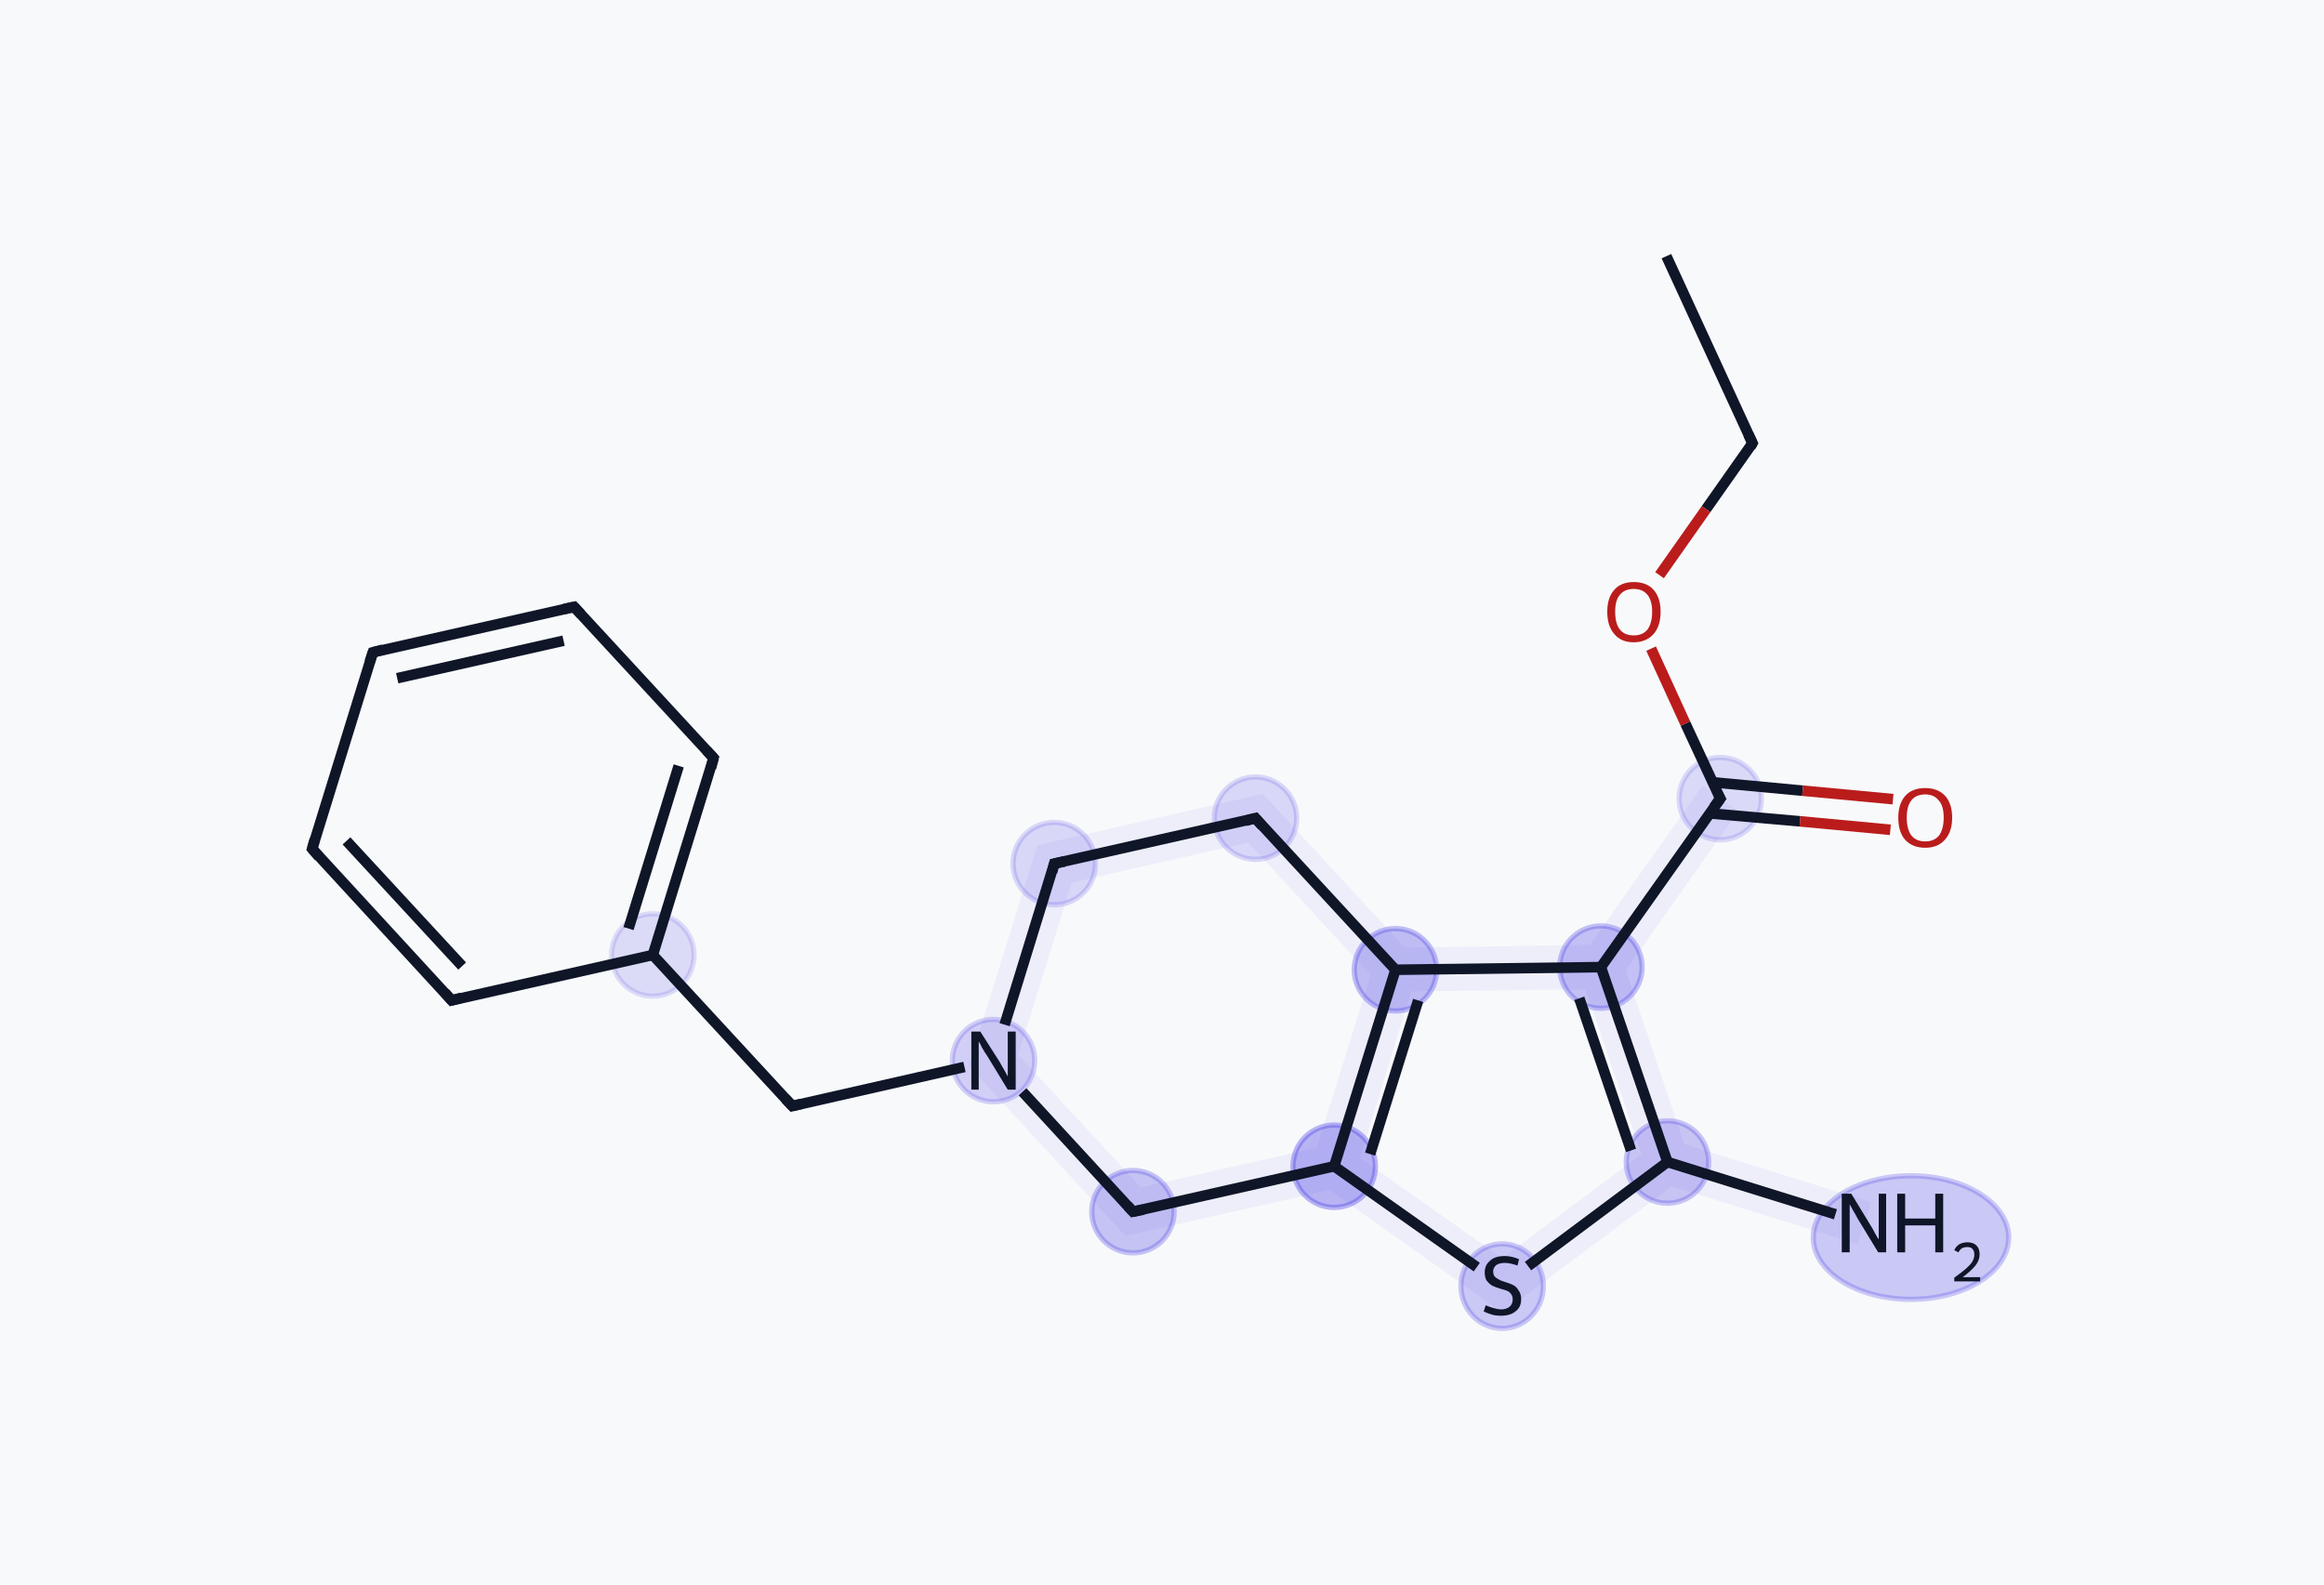
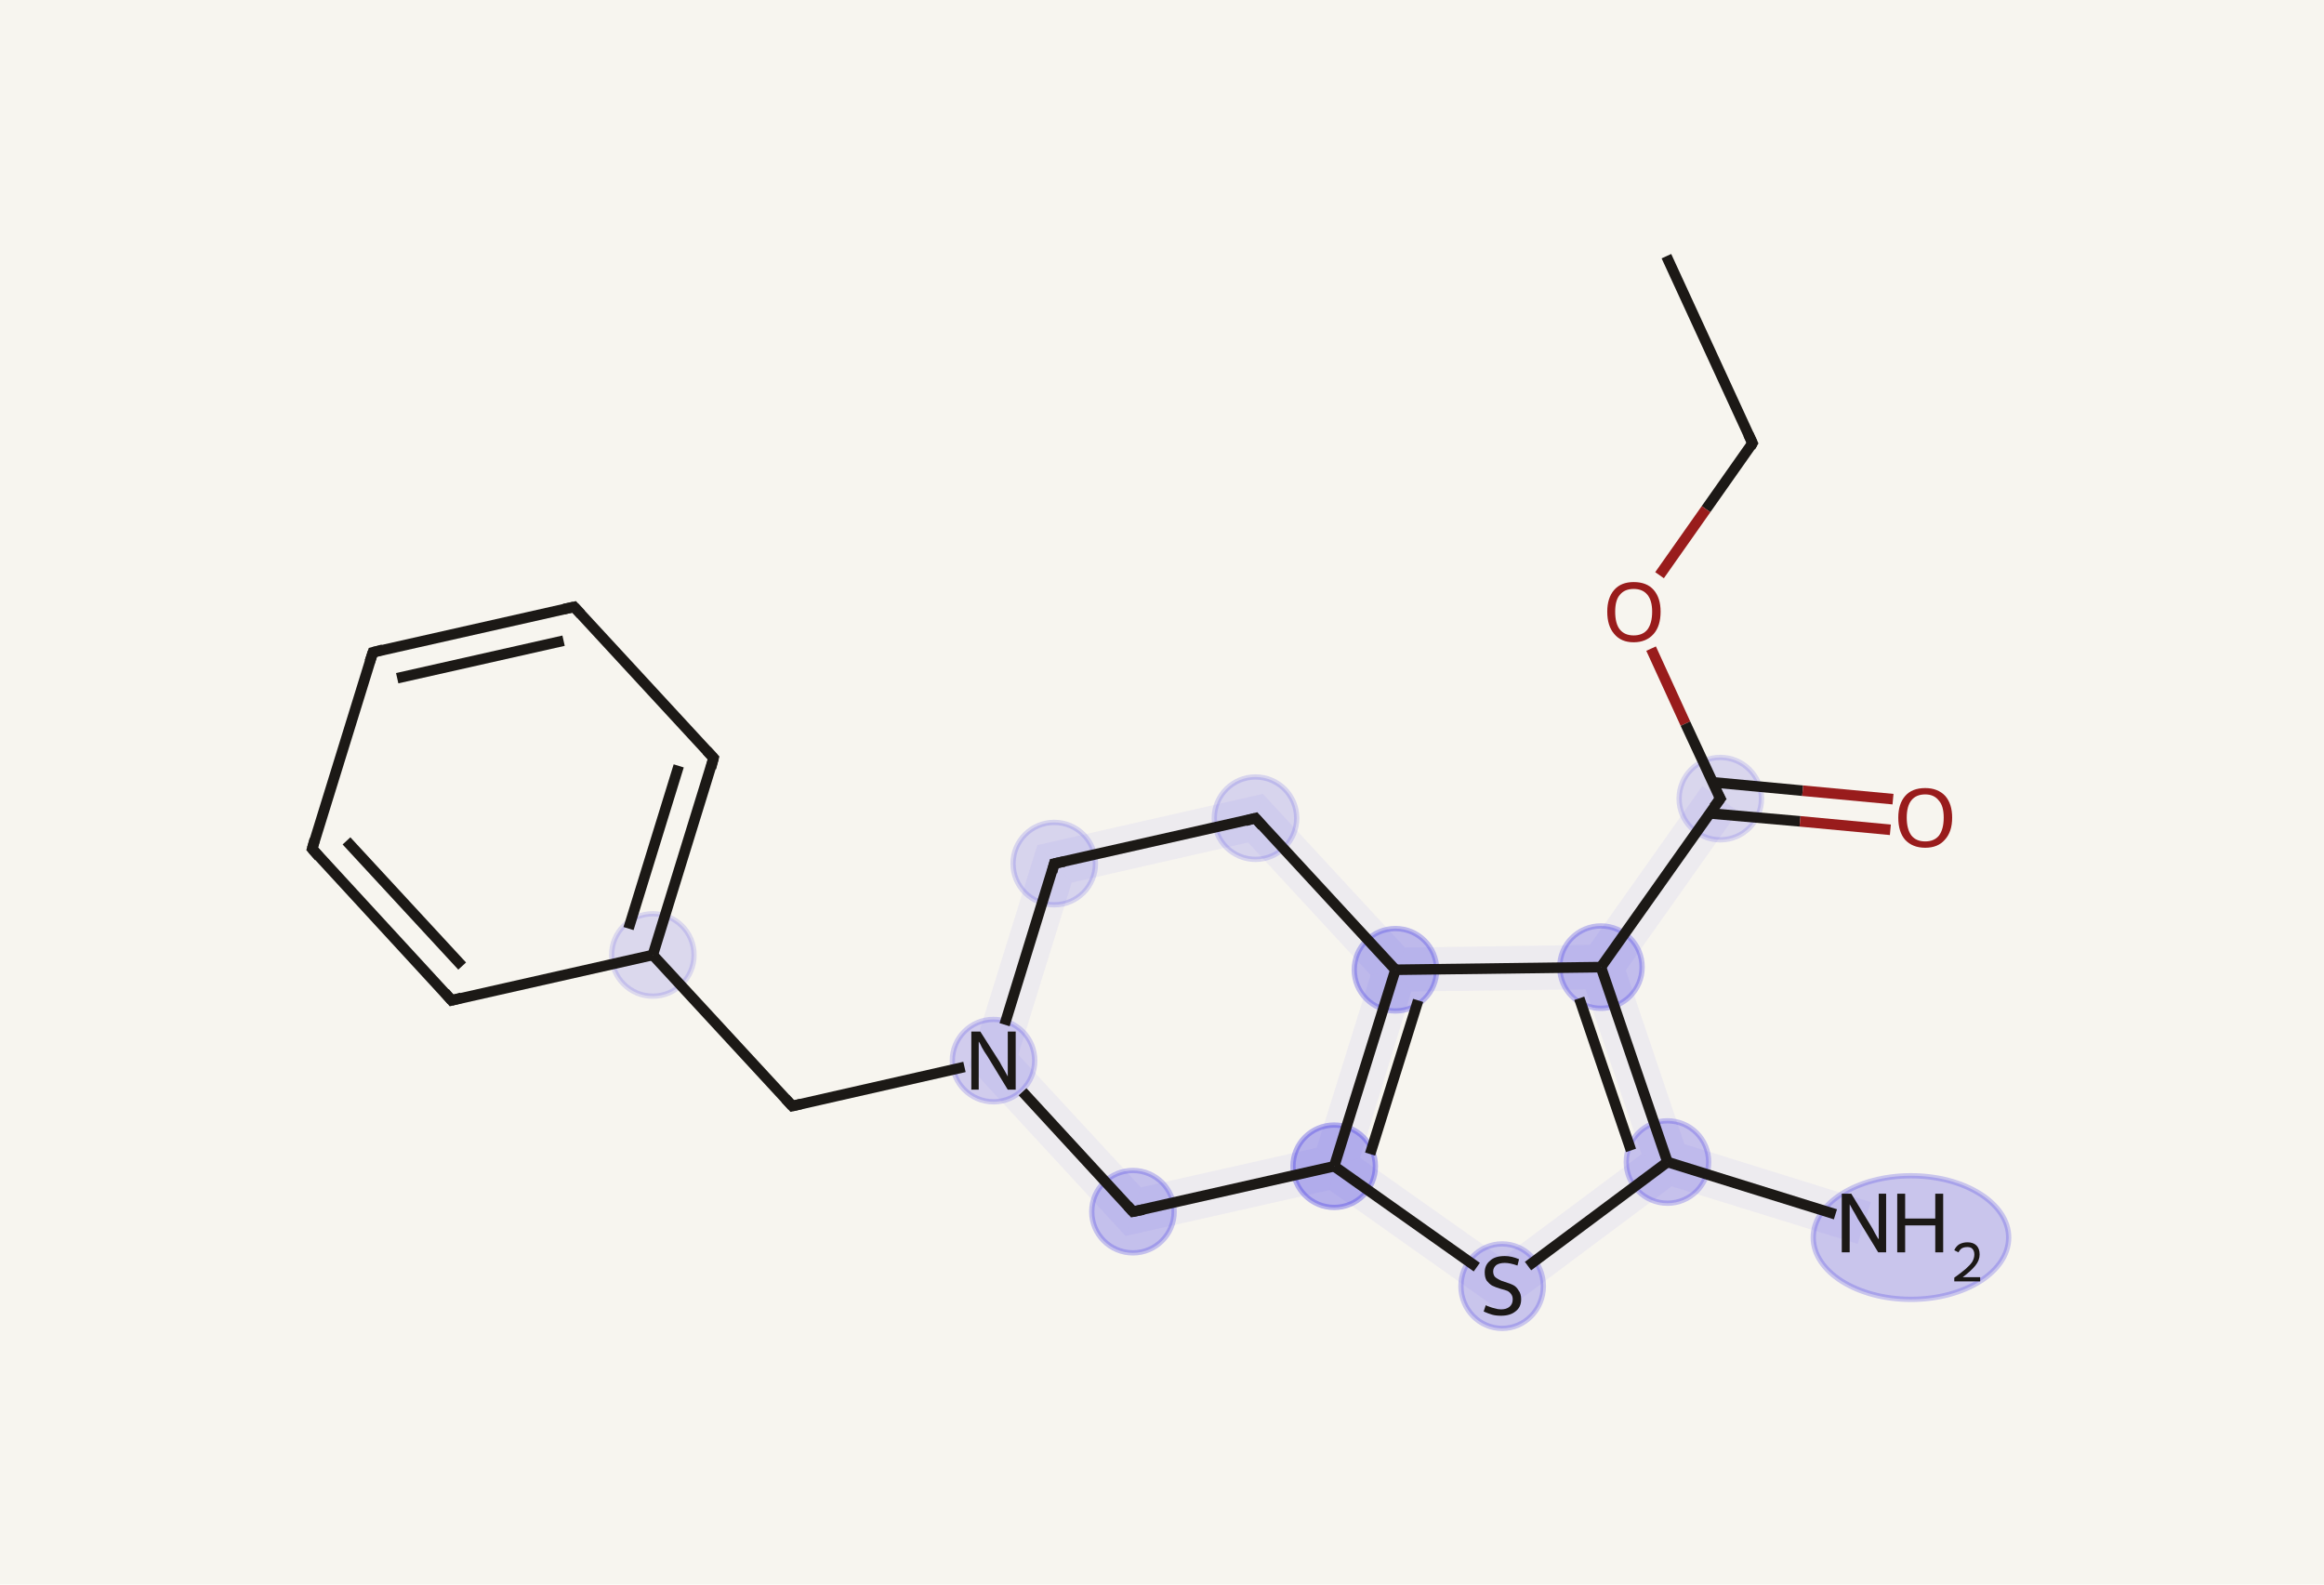
<svg xmlns="http://www.w3.org/2000/svg" version="1.1" baseProfile="full" xml:space="preserve" width="440px" height="300px" viewBox="0 0 440 300">
-   <rect style="opacity:1.0;fill:#F8F9FB;stroke:none" width="440.0" height="300.0" x="0.0" y="0.0"> </rect>
+   <rect style="opacity:1.0;fill:#F7F5EF;stroke:none" width="440.0" height="300.0" x="0.0" y="0.0"> </rect>
  <path class="bond-4 atom-3 atom-5" d="M 322.3,148.8 L 329.1,153.6 L 307.8,183.7 L 303.1,183.1 L 301.0,178.9 Z" style="fill:#4F44E53D;fill-rule:evenodd;fill-opacity:0.24;stroke:#4F44E53D;stroke-width:0.0px;stroke-linecap:butt;stroke-linejoin:miter;stroke-miterlimit:10;stroke-opacity:0.24;" />
  <path class="bond-5 atom-5 atom-6" d="M 303.1,183.1 L 307.8,183.7 L 318.9,216.6 L 315.7,220.0 L 310.8,218.5 L 300.2,187.3 Z" style="fill:#4F44E53D;fill-rule:evenodd;fill-opacity:0.24;stroke:#4F44E53D;stroke-width:0.0px;stroke-linecap:butt;stroke-linejoin:miter;stroke-miterlimit:10;stroke-opacity:0.24;" />
  <path class="bond-21 atom-5 atom-10" d="M 301.0,178.9 L 303.1,183.1 L 300.2,187.3 L 267.2,187.7 L 264.2,183.6 L 266.0,179.4 Z" style="fill:#4F44E53D;fill-rule:evenodd;fill-opacity:0.24;stroke:#4F44E53D;stroke-width:0.0px;stroke-linecap:butt;stroke-linejoin:miter;stroke-miterlimit:10;stroke-opacity:0.24;" />
  <path class="bond-6 atom-6 atom-7" d="M 318.9,216.6 L 354.2,227.6 L 351.7,235.5 L 316.5,224.6 L 315.7,220.0 Z" style="fill:#4F44E53D;fill-rule:evenodd;fill-opacity:0.24;stroke:#4F44E53D;stroke-width:0.0px;stroke-linecap:butt;stroke-linejoin:miter;stroke-miterlimit:10;stroke-opacity:0.24;" />
  <path class="bond-7 atom-6 atom-8" d="M 310.8,218.5 L 315.7,220.0 L 316.5,224.6 L 284.5,248.5 L 284.4,238.2 Z" style="fill:#4F44E53D;fill-rule:evenodd;fill-opacity:0.24;stroke:#4F44E53D;stroke-width:0.0px;stroke-linecap:butt;stroke-linejoin:miter;stroke-miterlimit:10;stroke-opacity:0.24;" />
  <path class="bond-8 atom-8 atom-9" d="M 257.5,219.2 L 284.4,238.2 L 284.5,248.5 L 251.7,225.3 L 252.6,220.8 Z" style="fill:#4F44E53D;fill-rule:evenodd;fill-opacity:0.24;stroke:#4F44E53D;stroke-width:0.0px;stroke-linecap:butt;stroke-linejoin:miter;stroke-miterlimit:10;stroke-opacity:0.24;" />
  <path class="bond-9 atom-9 atom-10" d="M 264.2,183.6 L 267.2,187.7 L 257.5,219.2 L 252.6,220.8 L 249.3,217.3 L 259.5,184.6 Z" style="fill:#4F44E53D;fill-rule:evenodd;fill-opacity:0.24;stroke:#4F44E53D;stroke-width:0.0px;stroke-linecap:butt;stroke-linejoin:miter;stroke-miterlimit:10;stroke-opacity:0.24;" />
  <path class="bond-23 atom-9 atom-21" d="M 249.3,217.3 L 252.6,220.8 L 251.7,225.3 L 213.1,234.0 L 216.0,224.8 Z" style="fill:#4F44E53D;fill-rule:evenodd;fill-opacity:0.24;stroke:#4F44E53D;stroke-width:0.0px;stroke-linecap:butt;stroke-linejoin:miter;stroke-miterlimit:10;stroke-opacity:0.24;" />
  <path class="bond-10 atom-10 atom-11" d="M 239.1,150.3 L 266.0,179.4 L 264.2,183.6 L 259.5,184.6 L 236.3,159.5 Z" style="fill:#4F44E53D;fill-rule:evenodd;fill-opacity:0.24;stroke:#4F44E53D;stroke-width:0.0px;stroke-linecap:butt;stroke-linejoin:miter;stroke-miterlimit:10;stroke-opacity:0.24;" />
  <path class="bond-11 atom-11 atom-12" d="M 239.1,150.3 L 236.3,159.5 L 202.9,167.1 L 196.4,160.0 Z" style="fill:#4F44E53D;fill-rule:evenodd;fill-opacity:0.24;stroke:#4F44E53D;stroke-width:0.0px;stroke-linecap:butt;stroke-linejoin:miter;stroke-miterlimit:10;stroke-opacity:0.24;" />
  <path class="bond-12 atom-12 atom-13" d="M 196.4,160.0 L 202.9,167.1 L 192.8,199.7 L 183.4,201.8 Z" style="fill:#4F44E53D;fill-rule:evenodd;fill-opacity:0.24;stroke:#4F44E53D;stroke-width:0.0px;stroke-linecap:butt;stroke-linejoin:miter;stroke-miterlimit:10;stroke-opacity:0.24;" />
  <path class="bond-20 atom-13 atom-21" d="M 192.8,199.7 L 216.0,224.8 L 213.1,234.0 L 183.4,201.8 Z" style="fill:#4F44E53D;fill-rule:evenodd;fill-opacity:0.24;stroke:#4F44E53D;stroke-width:0.0px;stroke-linecap:butt;stroke-linejoin:miter;stroke-miterlimit:10;stroke-opacity:0.24;" />
  <ellipse cx="325.7" cy="151.2" rx="7.8" ry="7.8" class="atom-3" style="fill:#4F44E52C;fill-rule:evenodd;stroke:#4F44E52C;stroke-width:1.0px;stroke-linecap:butt;stroke-linejoin:miter;stroke-opacity:1" />
  <ellipse cx="303.1" cy="183.1" rx="7.8" ry="7.8" class="atom-5" style="fill:#4F44E550;fill-rule:evenodd;stroke:#4F44E550;stroke-width:1.0px;stroke-linecap:butt;stroke-linejoin:miter;stroke-opacity:1" />
  <ellipse cx="315.7" cy="220.0" rx="7.8" ry="7.8" class="atom-6" style="fill:#4F44E54A;fill-rule:evenodd;stroke:#4F44E54A;stroke-width:1.0px;stroke-linecap:butt;stroke-linejoin:miter;stroke-opacity:1" />
  <ellipse cx="361.8" cy="234.3" rx="18.5" ry="11.7" class="atom-7" style="fill:#4F44E545;fill-rule:evenodd;stroke:#4F44E545;stroke-width:1.0px;stroke-linecap:butt;stroke-linejoin:miter;stroke-opacity:1" />
  <ellipse cx="284.4" cy="243.5" rx="7.8" ry="8.0" class="atom-8" style="fill:#4F44E545;fill-rule:evenodd;stroke:#4F44E545;stroke-width:1.0px;stroke-linecap:butt;stroke-linejoin:miter;stroke-opacity:1" />
  <ellipse cx="252.6" cy="220.8" rx="7.8" ry="7.8" class="atom-9" style="fill:#4F44E560;fill-rule:evenodd;stroke:#4F44E560;stroke-width:1.0px;stroke-linecap:butt;stroke-linejoin:miter;stroke-opacity:1" />
  <ellipse cx="264.2" cy="183.6" rx="7.8" ry="7.8" class="atom-10" style="fill:#4F44E556;fill-rule:evenodd;stroke:#4F44E556;stroke-width:1.0px;stroke-linecap:butt;stroke-linejoin:miter;stroke-opacity:1" />
  <ellipse cx="237.7" cy="154.9" rx="7.8" ry="7.8" class="atom-11" style="fill:#4F44E52F;fill-rule:evenodd;stroke:#4F44E52F;stroke-width:1.0px;stroke-linecap:butt;stroke-linejoin:miter;stroke-opacity:1" />
  <ellipse cx="199.6" cy="163.5" rx="7.8" ry="7.8" class="atom-12" style="fill:#4F44E52F;fill-rule:evenodd;stroke:#4F44E52F;stroke-width:1.0px;stroke-linecap:butt;stroke-linejoin:miter;stroke-opacity:1" />
  <ellipse cx="188.1" cy="200.8" rx="7.8" ry="7.8" class="atom-13" style="fill:#4F44E53A;fill-rule:evenodd;stroke:#4F44E53A;stroke-width:1.0px;stroke-linecap:butt;stroke-linejoin:miter;stroke-opacity:1" />
  <ellipse cx="123.6" cy="180.8" rx="7.8" ry="7.8" class="atom-15" style="fill:#4F44E529;fill-rule:evenodd;stroke:#4F44E529;stroke-width:1.0px;stroke-linecap:butt;stroke-linejoin:miter;stroke-opacity:1" />
  <ellipse cx="214.5" cy="229.4" rx="7.8" ry="7.8" class="atom-21" style="fill:#4F44E54C;fill-rule:evenodd;stroke:#4F44E54C;stroke-width:1.0px;stroke-linecap:butt;stroke-linejoin:miter;stroke-opacity:1" />
-   <path class="bond-0 atom-0 atom-1" d="M 315.5,48.5 L 331.8,83.9" style="fill:none;fill-rule:evenodd;stroke:#0F1628;stroke-width:2.0px;stroke-linecap:butt;stroke-linejoin:miter;stroke-opacity:1" />
-   <path class="bond-1 atom-1 atom-2" d="M 331.8,83.9 L 323.0,96.4" style="fill:none;fill-rule:evenodd;stroke:#0F1628;stroke-width:2.0px;stroke-linecap:butt;stroke-linejoin:miter;stroke-opacity:1" />
-   <path class="bond-1 atom-1 atom-2" d="M 323.0,96.4 L 314.2,108.9" style="fill:none;fill-rule:evenodd;stroke:#BA1C1C;stroke-width:2.0px;stroke-linecap:butt;stroke-linejoin:miter;stroke-opacity:1" />
-   <path class="bond-2 atom-2 atom-3" d="M 312.6,122.8 L 319.1,137.0" style="fill:none;fill-rule:evenodd;stroke:#BA1C1C;stroke-width:2.0px;stroke-linecap:butt;stroke-linejoin:miter;stroke-opacity:1" />
-   <path class="bond-2 atom-2 atom-3" d="M 319.1,137.0 L 325.7,151.2" style="fill:none;fill-rule:evenodd;stroke:#0F1628;stroke-width:2.0px;stroke-linecap:butt;stroke-linejoin:miter;stroke-opacity:1" />
-   <path class="bond-3 atom-3 atom-4" d="M 323.7,154.0 L 340.8,155.5" style="fill:none;fill-rule:evenodd;stroke:#0F1628;stroke-width:2.0px;stroke-linecap:butt;stroke-linejoin:miter;stroke-opacity:1" />
-   <path class="bond-3 atom-3 atom-4" d="M 340.8,155.5 L 357.9,157.1" style="fill:none;fill-rule:evenodd;stroke:#BA1C1C;stroke-width:2.0px;stroke-linecap:butt;stroke-linejoin:miter;stroke-opacity:1" />
-   <path class="bond-3 atom-3 atom-4" d="M 324.2,148.1 L 341.3,149.7" style="fill:none;fill-rule:evenodd;stroke:#0F1628;stroke-width:2.0px;stroke-linecap:butt;stroke-linejoin:miter;stroke-opacity:1" />
-   <path class="bond-3 atom-3 atom-4" d="M 341.3,149.7 L 358.4,151.3" style="fill:none;fill-rule:evenodd;stroke:#BA1C1C;stroke-width:2.0px;stroke-linecap:butt;stroke-linejoin:miter;stroke-opacity:1" />
-   <path class="bond-4 atom-3 atom-5" d="M 325.7,151.2 L 303.1,183.1" style="fill:none;fill-rule:evenodd;stroke:#0F1628;stroke-width:2.0px;stroke-linecap:butt;stroke-linejoin:miter;stroke-opacity:1" />
-   <path class="bond-5 atom-5 atom-6" d="M 303.1,183.1 L 315.7,220.0" style="fill:none;fill-rule:evenodd;stroke:#0F1628;stroke-width:2.0px;stroke-linecap:butt;stroke-linejoin:miter;stroke-opacity:1" />
-   <path class="bond-5 atom-5 atom-6" d="M 299.0,189.0 L 308.8,217.8" style="fill:none;fill-rule:evenodd;stroke:#0F1628;stroke-width:2.0px;stroke-linecap:butt;stroke-linejoin:miter;stroke-opacity:1" />
-   <path class="bond-6 atom-6 atom-7" d="M 315.7,220.0 L 347.5,229.9" style="fill:none;fill-rule:evenodd;stroke:#0F1628;stroke-width:2.0px;stroke-linecap:butt;stroke-linejoin:miter;stroke-opacity:1" />
-   <path class="bond-7 atom-6 atom-8" d="M 315.7,220.0 L 289.3,239.7" style="fill:none;fill-rule:evenodd;stroke:#0F1628;stroke-width:2.0px;stroke-linecap:butt;stroke-linejoin:miter;stroke-opacity:1" />
-   <path class="bond-8 atom-8 atom-9" d="M 279.6,239.9 L 252.6,220.8" style="fill:none;fill-rule:evenodd;stroke:#0F1628;stroke-width:2.0px;stroke-linecap:butt;stroke-linejoin:miter;stroke-opacity:1" />
-   <path class="bond-9 atom-9 atom-10" d="M 252.6,220.8 L 264.2,183.6" style="fill:none;fill-rule:evenodd;stroke:#0F1628;stroke-width:2.0px;stroke-linecap:butt;stroke-linejoin:miter;stroke-opacity:1" />
-   <path class="bond-9 atom-9 atom-10" d="M 259.4,218.5 L 268.5,189.4" style="fill:none;fill-rule:evenodd;stroke:#0F1628;stroke-width:2.0px;stroke-linecap:butt;stroke-linejoin:miter;stroke-opacity:1" />
-   <path class="bond-10 atom-10 atom-11" d="M 264.2,183.6 L 237.7,154.9" style="fill:none;fill-rule:evenodd;stroke:#0F1628;stroke-width:2.0px;stroke-linecap:butt;stroke-linejoin:miter;stroke-opacity:1" />
-   <path class="bond-11 atom-11 atom-12" d="M 237.7,154.9 L 199.6,163.5" style="fill:none;fill-rule:evenodd;stroke:#0F1628;stroke-width:2.0px;stroke-linecap:butt;stroke-linejoin:miter;stroke-opacity:1" />
-   <path class="bond-12 atom-12 atom-13" d="M 199.6,163.5 L 190.2,194.0" style="fill:none;fill-rule:evenodd;stroke:#0F1628;stroke-width:2.0px;stroke-linecap:butt;stroke-linejoin:miter;stroke-opacity:1" />
-   <path class="bond-13 atom-13 atom-14" d="M 182.6,202.0 L 150.0,209.4" style="fill:none;fill-rule:evenodd;stroke:#0F1628;stroke-width:2.0px;stroke-linecap:butt;stroke-linejoin:miter;stroke-opacity:1" />
-   <path class="bond-14 atom-14 atom-15" d="M 150.0,209.4 L 123.6,180.8" style="fill:none;fill-rule:evenodd;stroke:#0F1628;stroke-width:2.0px;stroke-linecap:butt;stroke-linejoin:miter;stroke-opacity:1" />
-   <path class="bond-15 atom-15 atom-16" d="M 123.6,180.8 L 135.1,143.5" style="fill:none;fill-rule:evenodd;stroke:#0F1628;stroke-width:2.0px;stroke-linecap:butt;stroke-linejoin:miter;stroke-opacity:1" />
-   <path class="bond-15 atom-15 atom-16" d="M 119.0,175.8 L 128.5,145.0" style="fill:none;fill-rule:evenodd;stroke:#0F1628;stroke-width:2.0px;stroke-linecap:butt;stroke-linejoin:miter;stroke-opacity:1" />
-   <path class="bond-16 atom-16 atom-17" d="M 135.1,143.5 L 108.7,114.9" style="fill:none;fill-rule:evenodd;stroke:#0F1628;stroke-width:2.0px;stroke-linecap:butt;stroke-linejoin:miter;stroke-opacity:1" />
-   <path class="bond-17 atom-17 atom-18" d="M 108.7,114.9 L 70.6,123.5" style="fill:none;fill-rule:evenodd;stroke:#0F1628;stroke-width:2.0px;stroke-linecap:butt;stroke-linejoin:miter;stroke-opacity:1" />
-   <path class="bond-17 atom-17 atom-18" d="M 106.7,121.3 L 75.2,128.4" style="fill:none;fill-rule:evenodd;stroke:#0F1628;stroke-width:2.0px;stroke-linecap:butt;stroke-linejoin:miter;stroke-opacity:1" />
-   <path class="bond-18 atom-18 atom-19" d="M 70.6,123.5 L 59.1,160.7" style="fill:none;fill-rule:evenodd;stroke:#0F1628;stroke-width:2.0px;stroke-linecap:butt;stroke-linejoin:miter;stroke-opacity:1" />
-   <path class="bond-19 atom-19 atom-20" d="M 59.1,160.7 L 85.5,189.4" style="fill:none;fill-rule:evenodd;stroke:#0F1628;stroke-width:2.0px;stroke-linecap:butt;stroke-linejoin:miter;stroke-opacity:1" />
-   <path class="bond-19 atom-19 atom-20" d="M 65.6,159.2 L 87.5,182.9" style="fill:none;fill-rule:evenodd;stroke:#0F1628;stroke-width:2.0px;stroke-linecap:butt;stroke-linejoin:miter;stroke-opacity:1" />
-   <path class="bond-20 atom-13 atom-21" d="M 193.6,206.7 L 214.5,229.4" style="fill:none;fill-rule:evenodd;stroke:#0F1628;stroke-width:2.0px;stroke-linecap:butt;stroke-linejoin:miter;stroke-opacity:1" />
-   <path class="bond-21 atom-10 atom-5" d="M 264.2,183.6 L 303.1,183.1" style="fill:none;fill-rule:evenodd;stroke:#0F1628;stroke-width:2.0px;stroke-linecap:butt;stroke-linejoin:miter;stroke-opacity:1" />
-   <path class="bond-22 atom-20 atom-15" d="M 85.5,189.4 L 123.6,180.8" style="fill:none;fill-rule:evenodd;stroke:#0F1628;stroke-width:2.0px;stroke-linecap:butt;stroke-linejoin:miter;stroke-opacity:1" />
-   <path class="bond-23 atom-21 atom-9" d="M 214.5,229.4 L 252.6,220.8" style="fill:none;fill-rule:evenodd;stroke:#0F1628;stroke-width:2.0px;stroke-linecap:butt;stroke-linejoin:miter;stroke-opacity:1" />
-   <path d="M 331.0,82.2 L 331.8,83.9 L 331.4,84.6" style="fill:none;stroke:#0F1628;stroke-width:2.0px;stroke-linecap:butt;stroke-linejoin:miter;stroke-miterlimit:10;stroke-opacity:1;" />
-   <path d="M 325.3,150.5 L 325.7,151.2 L 324.5,152.8" style="fill:none;stroke:#0F1628;stroke-width:2.0px;stroke-linecap:butt;stroke-linejoin:miter;stroke-miterlimit:10;stroke-opacity:1;" />
-   <path d="M 239.0,156.4 L 237.7,154.9 L 235.8,155.4" style="fill:none;stroke:#0F1628;stroke-width:2.0px;stroke-linecap:butt;stroke-linejoin:miter;stroke-miterlimit:10;stroke-opacity:1;" />
-   <path d="M 201.5,163.1 L 199.6,163.5 L 199.2,165.1" style="fill:none;stroke:#0F1628;stroke-width:2.0px;stroke-linecap:butt;stroke-linejoin:miter;stroke-miterlimit:10;stroke-opacity:1;" />
-   <path d="M 151.7,209.0 L 150.0,209.4 L 148.7,208.0" style="fill:none;stroke:#0F1628;stroke-width:2.0px;stroke-linecap:butt;stroke-linejoin:miter;stroke-miterlimit:10;stroke-opacity:1;" />
-   <path d="M 134.6,145.4 L 135.1,143.5 L 133.8,142.1" style="fill:none;stroke:#0F1628;stroke-width:2.0px;stroke-linecap:butt;stroke-linejoin:miter;stroke-miterlimit:10;stroke-opacity:1;" />
-   <path d="M 110.0,116.3 L 108.7,114.9 L 106.8,115.3" style="fill:none;stroke:#0F1628;stroke-width:2.0px;stroke-linecap:butt;stroke-linejoin:miter;stroke-miterlimit:10;stroke-opacity:1;" />
-   <path d="M 72.5,123.0 L 70.6,123.5 L 70.0,125.3" style="fill:none;stroke:#0F1628;stroke-width:2.0px;stroke-linecap:butt;stroke-linejoin:miter;stroke-miterlimit:10;stroke-opacity:1;" />
-   <path d="M 59.6,158.9 L 59.1,160.7 L 60.4,162.2" style="fill:none;stroke:#0F1628;stroke-width:2.0px;stroke-linecap:butt;stroke-linejoin:miter;stroke-miterlimit:10;stroke-opacity:1;" />
-   <path d="M 84.2,187.9 L 85.5,189.4 L 87.4,188.9" style="fill:none;stroke:#0F1628;stroke-width:2.0px;stroke-linecap:butt;stroke-linejoin:miter;stroke-miterlimit:10;stroke-opacity:1;" />
-   <path d="M 213.5,228.3 L 214.5,229.4 L 216.5,229.0" style="fill:none;stroke:#0F1628;stroke-width:2.0px;stroke-linecap:butt;stroke-linejoin:miter;stroke-miterlimit:10;stroke-opacity:1;" />
-   <path class="atom-2" d="M 304.3 115.8 Q 304.3 113.2, 305.6 111.7 Q 306.9 110.2, 309.3 110.2 Q 311.8 110.2, 313.1 111.7 Q 314.4 113.2, 314.4 115.8 Q 314.4 118.5, 313.1 120.0 Q 311.7 121.6, 309.3 121.6 Q 306.9 121.6, 305.6 120.0 Q 304.3 118.5, 304.3 115.8 M 309.3 120.3 Q 311.0 120.3, 311.9 119.2 Q 312.8 118.0, 312.8 115.8 Q 312.8 113.7, 311.9 112.6 Q 311.0 111.5, 309.3 111.5 Q 307.6 111.5, 306.7 112.6 Q 305.8 113.6, 305.8 115.8 Q 305.8 118.1, 306.7 119.2 Q 307.6 120.3, 309.3 120.3 " fill="#BA1C1C" />
-   <path class="atom-4" d="M 359.4 154.8 Q 359.4 152.2, 360.7 150.7 Q 362.0 149.2, 364.5 149.2 Q 366.9 149.2, 368.3 150.7 Q 369.6 152.2, 369.6 154.8 Q 369.6 157.5, 368.2 159.0 Q 366.9 160.5, 364.5 160.5 Q 362.1 160.5, 360.7 159.0 Q 359.4 157.5, 359.4 154.8 M 364.5 159.3 Q 366.2 159.3, 367.1 158.2 Q 368.0 157.0, 368.0 154.8 Q 368.0 152.6, 367.1 151.6 Q 366.2 150.4, 364.5 150.4 Q 362.8 150.4, 361.9 151.5 Q 361.0 152.6, 361.0 154.8 Q 361.0 157.0, 361.9 158.2 Q 362.8 159.3, 364.5 159.3 " fill="#BA1C1C" />
-   <path class="atom-7" d="M 350.5 226.0 L 354.1 231.9 Q 354.5 232.5, 355.0 233.5 Q 355.6 234.6, 355.7 234.6 L 355.7 226.0 L 357.1 226.0 L 357.1 237.1 L 355.6 237.1 L 351.7 230.7 Q 351.3 229.9, 350.8 229.1 Q 350.3 228.2, 350.2 228.0 L 350.2 237.1 L 348.7 237.1 L 348.7 226.0 L 350.5 226.0 " fill="#0F1628" />
-   <path class="atom-7" d="M 359.2 226.0 L 360.7 226.0 L 360.7 230.7 L 366.4 230.7 L 366.4 226.0 L 367.9 226.0 L 367.9 237.1 L 366.4 237.1 L 366.4 232.0 L 360.7 232.0 L 360.7 237.1 L 359.2 237.1 L 359.2 226.0 " fill="#0F1628" />
-   <path class="atom-7" d="M 370.0 236.7 Q 370.3 236.0, 370.9 235.6 Q 371.6 235.2, 372.5 235.2 Q 373.6 235.2, 374.2 235.8 Q 374.8 236.4, 374.8 237.5 Q 374.8 238.6, 374.0 239.6 Q 373.2 240.6, 371.6 241.8 L 374.9 241.8 L 374.9 242.6 L 370.0 242.6 L 370.0 241.9 Q 371.4 240.9, 372.2 240.2 Q 373.0 239.5, 373.4 238.9 Q 373.8 238.2, 373.8 237.5 Q 373.8 236.8, 373.4 236.4 Q 373.1 236.1, 372.5 236.1 Q 371.9 236.1, 371.5 236.3 Q 371.1 236.5, 370.8 237.1 L 370.0 236.7 " fill="#0F1628" />
-   <path class="atom-8" d="M 281.3 247.1 Q 281.4 247.2, 282.0 247.4 Q 282.5 247.6, 283.0 247.7 Q 283.6 247.9, 284.2 247.9 Q 285.2 247.9, 285.8 247.4 Q 286.4 246.9, 286.4 246.0 Q 286.4 245.4, 286.1 245.0 Q 285.8 244.6, 285.4 244.4 Q 284.9 244.2, 284.1 244.0 Q 283.1 243.7, 282.5 243.4 Q 282.0 243.1, 281.5 242.5 Q 281.1 241.9, 281.1 240.9 Q 281.1 239.5, 282.1 238.7 Q 283.0 237.8, 284.9 237.8 Q 286.2 237.8, 287.6 238.4 L 287.3 239.6 Q 285.9 239.1, 284.9 239.1 Q 283.9 239.1, 283.3 239.5 Q 282.7 240.0, 282.7 240.7 Q 282.7 241.3, 283.0 241.7 Q 283.3 242.0, 283.7 242.2 Q 284.2 242.5, 284.9 242.7 Q 285.9 243.0, 286.5 243.3 Q 287.1 243.6, 287.5 244.3 Q 288.0 244.9, 288.0 246.0 Q 288.0 247.5, 286.9 248.3 Q 285.9 249.1, 284.2 249.1 Q 283.2 249.1, 282.5 248.9 Q 281.8 248.7, 280.9 248.3 L 281.3 247.1 " fill="#0F1628" />
-   <path class="atom-13" d="M 185.6 195.3 L 189.3 201.1 Q 189.6 201.7, 190.2 202.7 Q 190.8 203.8, 190.8 203.8 L 190.8 195.3 L 192.3 195.3 L 192.3 206.3 L 190.8 206.3 L 186.9 199.9 Q 186.4 199.2, 185.9 198.3 Q 185.5 197.4, 185.3 197.2 L 185.3 206.3 L 183.9 206.3 L 183.9 195.3 L 185.6 195.3 " fill="#0F1628" />
+   <path class="bond-0 atom-0 atom-1" d="M 315.5,48.5 L 331.8,83.9" style="fill:none;fill-rule:evenodd;stroke:#1C1916;stroke-width:2.0px;stroke-linecap:butt;stroke-linejoin:miter;stroke-opacity:1" />
+   <path class="bond-1 atom-1 atom-2" d="M 331.8,83.9 L 323.0,96.4" style="fill:none;fill-rule:evenodd;stroke:#1C1916;stroke-width:2.0px;stroke-linecap:butt;stroke-linejoin:miter;stroke-opacity:1" />
+   <path class="bond-1 atom-1 atom-2" d="M 323.0,96.4 L 314.2,108.9" style="fill:none;fill-rule:evenodd;stroke:#991C1C;stroke-width:2.0px;stroke-linecap:butt;stroke-linejoin:miter;stroke-opacity:1" />
+   <path class="bond-2 atom-2 atom-3" d="M 312.6,122.8 L 319.1,137.0" style="fill:none;fill-rule:evenodd;stroke:#991C1C;stroke-width:2.0px;stroke-linecap:butt;stroke-linejoin:miter;stroke-opacity:1" />
+   <path class="bond-2 atom-2 atom-3" d="M 319.1,137.0 L 325.7,151.2" style="fill:none;fill-rule:evenodd;stroke:#1C1916;stroke-width:2.0px;stroke-linecap:butt;stroke-linejoin:miter;stroke-opacity:1" />
+   <path class="bond-3 atom-3 atom-4" d="M 323.7,154.0 L 340.8,155.5" style="fill:none;fill-rule:evenodd;stroke:#1C1916;stroke-width:2.0px;stroke-linecap:butt;stroke-linejoin:miter;stroke-opacity:1" />
+   <path class="bond-3 atom-3 atom-4" d="M 340.8,155.5 L 357.9,157.1" style="fill:none;fill-rule:evenodd;stroke:#991C1C;stroke-width:2.0px;stroke-linecap:butt;stroke-linejoin:miter;stroke-opacity:1" />
+   <path class="bond-3 atom-3 atom-4" d="M 324.2,148.1 L 341.3,149.7" style="fill:none;fill-rule:evenodd;stroke:#1C1916;stroke-width:2.0px;stroke-linecap:butt;stroke-linejoin:miter;stroke-opacity:1" />
+   <path class="bond-3 atom-3 atom-4" d="M 341.3,149.7 L 358.4,151.3" style="fill:none;fill-rule:evenodd;stroke:#991C1C;stroke-width:2.0px;stroke-linecap:butt;stroke-linejoin:miter;stroke-opacity:1" />
+   <path class="bond-4 atom-3 atom-5" d="M 325.7,151.2 L 303.1,183.1" style="fill:none;fill-rule:evenodd;stroke:#1C1916;stroke-width:2.0px;stroke-linecap:butt;stroke-linejoin:miter;stroke-opacity:1" />
+   <path class="bond-5 atom-5 atom-6" d="M 303.1,183.1 L 315.7,220.0" style="fill:none;fill-rule:evenodd;stroke:#1C1916;stroke-width:2.0px;stroke-linecap:butt;stroke-linejoin:miter;stroke-opacity:1" />
+   <path class="bond-5 atom-5 atom-6" d="M 299.0,189.0 L 308.8,217.8" style="fill:none;fill-rule:evenodd;stroke:#1C1916;stroke-width:2.0px;stroke-linecap:butt;stroke-linejoin:miter;stroke-opacity:1" />
+   <path class="bond-6 atom-6 atom-7" d="M 315.7,220.0 L 347.5,229.9" style="fill:none;fill-rule:evenodd;stroke:#1C1916;stroke-width:2.0px;stroke-linecap:butt;stroke-linejoin:miter;stroke-opacity:1" />
+   <path class="bond-7 atom-6 atom-8" d="M 315.7,220.0 L 289.3,239.7" style="fill:none;fill-rule:evenodd;stroke:#1C1916;stroke-width:2.0px;stroke-linecap:butt;stroke-linejoin:miter;stroke-opacity:1" />
+   <path class="bond-8 atom-8 atom-9" d="M 279.6,239.9 L 252.6,220.8" style="fill:none;fill-rule:evenodd;stroke:#1C1916;stroke-width:2.0px;stroke-linecap:butt;stroke-linejoin:miter;stroke-opacity:1" />
+   <path class="bond-9 atom-9 atom-10" d="M 252.6,220.8 L 264.2,183.6" style="fill:none;fill-rule:evenodd;stroke:#1C1916;stroke-width:2.0px;stroke-linecap:butt;stroke-linejoin:miter;stroke-opacity:1" />
+   <path class="bond-9 atom-9 atom-10" d="M 259.4,218.5 L 268.5,189.4" style="fill:none;fill-rule:evenodd;stroke:#1C1916;stroke-width:2.0px;stroke-linecap:butt;stroke-linejoin:miter;stroke-opacity:1" />
+   <path class="bond-10 atom-10 atom-11" d="M 264.2,183.6 L 237.7,154.9" style="fill:none;fill-rule:evenodd;stroke:#1C1916;stroke-width:2.0px;stroke-linecap:butt;stroke-linejoin:miter;stroke-opacity:1" />
+   <path class="bond-11 atom-11 atom-12" d="M 237.7,154.9 L 199.6,163.5" style="fill:none;fill-rule:evenodd;stroke:#1C1916;stroke-width:2.0px;stroke-linecap:butt;stroke-linejoin:miter;stroke-opacity:1" />
+   <path class="bond-12 atom-12 atom-13" d="M 199.6,163.5 L 190.2,194.0" style="fill:none;fill-rule:evenodd;stroke:#1C1916;stroke-width:2.0px;stroke-linecap:butt;stroke-linejoin:miter;stroke-opacity:1" />
+   <path class="bond-13 atom-13 atom-14" d="M 182.6,202.0 L 150.0,209.4" style="fill:none;fill-rule:evenodd;stroke:#1C1916;stroke-width:2.0px;stroke-linecap:butt;stroke-linejoin:miter;stroke-opacity:1" />
+   <path class="bond-14 atom-14 atom-15" d="M 150.0,209.4 L 123.6,180.8" style="fill:none;fill-rule:evenodd;stroke:#1C1916;stroke-width:2.0px;stroke-linecap:butt;stroke-linejoin:miter;stroke-opacity:1" />
+   <path class="bond-15 atom-15 atom-16" d="M 123.6,180.8 L 135.1,143.5" style="fill:none;fill-rule:evenodd;stroke:#1C1916;stroke-width:2.0px;stroke-linecap:butt;stroke-linejoin:miter;stroke-opacity:1" />
+   <path class="bond-15 atom-15 atom-16" d="M 119.0,175.8 L 128.5,145.0" style="fill:none;fill-rule:evenodd;stroke:#1C1916;stroke-width:2.0px;stroke-linecap:butt;stroke-linejoin:miter;stroke-opacity:1" />
+   <path class="bond-16 atom-16 atom-17" d="M 135.1,143.5 L 108.7,114.9" style="fill:none;fill-rule:evenodd;stroke:#1C1916;stroke-width:2.0px;stroke-linecap:butt;stroke-linejoin:miter;stroke-opacity:1" />
+   <path class="bond-17 atom-17 atom-18" d="M 108.7,114.9 L 70.6,123.5" style="fill:none;fill-rule:evenodd;stroke:#1C1916;stroke-width:2.0px;stroke-linecap:butt;stroke-linejoin:miter;stroke-opacity:1" />
+   <path class="bond-17 atom-17 atom-18" d="M 106.7,121.3 L 75.2,128.4" style="fill:none;fill-rule:evenodd;stroke:#1C1916;stroke-width:2.0px;stroke-linecap:butt;stroke-linejoin:miter;stroke-opacity:1" />
+   <path class="bond-18 atom-18 atom-19" d="M 70.6,123.5 L 59.1,160.7" style="fill:none;fill-rule:evenodd;stroke:#1C1916;stroke-width:2.0px;stroke-linecap:butt;stroke-linejoin:miter;stroke-opacity:1" />
+   <path class="bond-19 atom-19 atom-20" d="M 59.1,160.7 L 85.5,189.4" style="fill:none;fill-rule:evenodd;stroke:#1C1916;stroke-width:2.0px;stroke-linecap:butt;stroke-linejoin:miter;stroke-opacity:1" />
+   <path class="bond-19 atom-19 atom-20" d="M 65.6,159.2 L 87.5,182.9" style="fill:none;fill-rule:evenodd;stroke:#1C1916;stroke-width:2.0px;stroke-linecap:butt;stroke-linejoin:miter;stroke-opacity:1" />
+   <path class="bond-20 atom-13 atom-21" d="M 193.6,206.7 L 214.5,229.4" style="fill:none;fill-rule:evenodd;stroke:#1C1916;stroke-width:2.0px;stroke-linecap:butt;stroke-linejoin:miter;stroke-opacity:1" />
+   <path class="bond-21 atom-10 atom-5" d="M 264.2,183.6 L 303.1,183.1" style="fill:none;fill-rule:evenodd;stroke:#1C1916;stroke-width:2.0px;stroke-linecap:butt;stroke-linejoin:miter;stroke-opacity:1" />
+   <path class="bond-22 atom-20 atom-15" d="M 85.5,189.4 L 123.6,180.8" style="fill:none;fill-rule:evenodd;stroke:#1C1916;stroke-width:2.0px;stroke-linecap:butt;stroke-linejoin:miter;stroke-opacity:1" />
+   <path class="bond-23 atom-21 atom-9" d="M 214.5,229.4 L 252.6,220.8" style="fill:none;fill-rule:evenodd;stroke:#1C1916;stroke-width:2.0px;stroke-linecap:butt;stroke-linejoin:miter;stroke-opacity:1" />
+   <path d="M 331.0,82.2 L 331.8,83.9 L 331.4,84.6" style="fill:none;stroke:#1C1916;stroke-width:2.0px;stroke-linecap:butt;stroke-linejoin:miter;stroke-miterlimit:10;stroke-opacity:1;" />
+   <path d="M 325.3,150.5 L 325.7,151.2 L 324.5,152.8" style="fill:none;stroke:#1C1916;stroke-width:2.0px;stroke-linecap:butt;stroke-linejoin:miter;stroke-miterlimit:10;stroke-opacity:1;" />
+   <path d="M 239.0,156.4 L 237.7,154.9 L 235.8,155.4" style="fill:none;stroke:#1C1916;stroke-width:2.0px;stroke-linecap:butt;stroke-linejoin:miter;stroke-miterlimit:10;stroke-opacity:1;" />
+   <path d="M 201.5,163.1 L 199.6,163.5 L 199.2,165.1" style="fill:none;stroke:#1C1916;stroke-width:2.0px;stroke-linecap:butt;stroke-linejoin:miter;stroke-miterlimit:10;stroke-opacity:1;" />
+   <path d="M 151.7,209.0 L 150.0,209.4 L 148.7,208.0" style="fill:none;stroke:#1C1916;stroke-width:2.0px;stroke-linecap:butt;stroke-linejoin:miter;stroke-miterlimit:10;stroke-opacity:1;" />
+   <path d="M 134.6,145.4 L 135.1,143.5 L 133.8,142.1" style="fill:none;stroke:#1C1916;stroke-width:2.0px;stroke-linecap:butt;stroke-linejoin:miter;stroke-miterlimit:10;stroke-opacity:1;" />
+   <path d="M 110.0,116.3 L 108.7,114.9 L 106.8,115.3" style="fill:none;stroke:#1C1916;stroke-width:2.0px;stroke-linecap:butt;stroke-linejoin:miter;stroke-miterlimit:10;stroke-opacity:1;" />
+   <path d="M 72.5,123.0 L 70.6,123.5 L 70.0,125.3" style="fill:none;stroke:#1C1916;stroke-width:2.0px;stroke-linecap:butt;stroke-linejoin:miter;stroke-miterlimit:10;stroke-opacity:1;" />
+   <path d="M 59.6,158.9 L 59.1,160.7 L 60.4,162.2" style="fill:none;stroke:#1C1916;stroke-width:2.0px;stroke-linecap:butt;stroke-linejoin:miter;stroke-miterlimit:10;stroke-opacity:1;" />
+   <path d="M 84.2,187.9 L 85.5,189.4 L 87.4,188.9" style="fill:none;stroke:#1C1916;stroke-width:2.0px;stroke-linecap:butt;stroke-linejoin:miter;stroke-miterlimit:10;stroke-opacity:1;" />
+   <path d="M 213.5,228.3 L 214.5,229.4 L 216.5,229.0" style="fill:none;stroke:#1C1916;stroke-width:2.0px;stroke-linecap:butt;stroke-linejoin:miter;stroke-miterlimit:10;stroke-opacity:1;" />
+   <path class="atom-2" d="M 304.3 115.8 Q 304.3 113.2, 305.6 111.7 Q 306.9 110.2, 309.3 110.2 Q 311.8 110.2, 313.1 111.7 Q 314.4 113.2, 314.4 115.8 Q 314.4 118.5, 313.1 120.0 Q 311.7 121.6, 309.3 121.6 Q 306.9 121.6, 305.6 120.0 Q 304.3 118.5, 304.3 115.8 M 309.3 120.3 Q 311.0 120.3, 311.9 119.2 Q 312.8 118.0, 312.8 115.8 Q 312.8 113.7, 311.9 112.6 Q 311.0 111.5, 309.3 111.5 Q 307.6 111.5, 306.7 112.6 Q 305.8 113.6, 305.8 115.8 Q 305.8 118.1, 306.7 119.2 Q 307.6 120.3, 309.3 120.3 " fill="#991C1C" />
+   <path class="atom-4" d="M 359.4 154.8 Q 359.4 152.2, 360.7 150.7 Q 362.0 149.2, 364.5 149.2 Q 366.9 149.2, 368.3 150.7 Q 369.6 152.2, 369.6 154.8 Q 369.6 157.5, 368.2 159.0 Q 366.9 160.5, 364.5 160.5 Q 362.1 160.5, 360.7 159.0 Q 359.4 157.5, 359.4 154.8 M 364.5 159.3 Q 366.2 159.3, 367.1 158.2 Q 368.0 157.0, 368.0 154.8 Q 368.0 152.6, 367.1 151.6 Q 366.2 150.4, 364.5 150.4 Q 362.8 150.4, 361.9 151.5 Q 361.0 152.6, 361.0 154.8 Q 361.0 157.0, 361.9 158.2 Q 362.8 159.3, 364.5 159.3 " fill="#991C1C" />
+   <path class="atom-7" d="M 350.5 226.0 L 354.1 231.9 Q 354.5 232.5, 355.0 233.5 Q 355.6 234.6, 355.7 234.6 L 355.7 226.0 L 357.1 226.0 L 357.1 237.1 L 355.6 237.1 L 351.7 230.7 Q 351.3 229.9, 350.8 229.1 Q 350.3 228.2, 350.2 228.0 L 350.2 237.1 L 348.7 237.1 L 348.7 226.0 L 350.5 226.0 " fill="#1C1916" />
+   <path class="atom-7" d="M 359.2 226.0 L 360.7 226.0 L 360.7 230.7 L 366.4 230.7 L 366.4 226.0 L 367.9 226.0 L 367.9 237.1 L 366.4 237.1 L 366.4 232.0 L 360.7 232.0 L 360.7 237.1 L 359.2 237.1 L 359.2 226.0 " fill="#1C1916" />
+   <path class="atom-7" d="M 370.0 236.7 Q 370.3 236.0, 370.9 235.6 Q 371.6 235.2, 372.5 235.2 Q 373.6 235.2, 374.2 235.8 Q 374.8 236.4, 374.8 237.5 Q 374.8 238.6, 374.0 239.6 Q 373.2 240.6, 371.6 241.8 L 374.9 241.8 L 374.9 242.6 L 370.0 242.6 L 370.0 241.9 Q 371.4 240.9, 372.2 240.2 Q 373.0 239.5, 373.4 238.9 Q 373.8 238.2, 373.8 237.5 Q 373.8 236.8, 373.4 236.4 Q 373.1 236.1, 372.5 236.1 Q 371.9 236.1, 371.5 236.3 Q 371.1 236.5, 370.8 237.1 L 370.0 236.7 " fill="#1C1916" />
+   <path class="atom-8" d="M 281.3 247.1 Q 281.4 247.2, 282.0 247.4 Q 282.5 247.6, 283.0 247.7 Q 283.6 247.9, 284.2 247.9 Q 285.2 247.9, 285.8 247.4 Q 286.4 246.9, 286.4 246.0 Q 286.4 245.4, 286.1 245.0 Q 285.8 244.6, 285.4 244.4 Q 284.9 244.2, 284.1 244.0 Q 283.1 243.7, 282.5 243.4 Q 282.0 243.1, 281.5 242.5 Q 281.1 241.9, 281.1 240.9 Q 281.1 239.5, 282.1 238.7 Q 283.0 237.8, 284.9 237.8 Q 286.2 237.8, 287.6 238.4 L 287.3 239.6 Q 285.9 239.1, 284.9 239.1 Q 283.9 239.1, 283.3 239.5 Q 282.7 240.0, 282.7 240.7 Q 282.7 241.3, 283.0 241.7 Q 283.3 242.0, 283.7 242.2 Q 284.2 242.5, 284.9 242.7 Q 285.9 243.0, 286.5 243.3 Q 287.1 243.6, 287.5 244.3 Q 288.0 244.9, 288.0 246.0 Q 288.0 247.5, 286.9 248.3 Q 285.9 249.1, 284.2 249.1 Q 283.2 249.1, 282.5 248.9 Q 281.8 248.7, 280.9 248.3 L 281.3 247.1 " fill="#1C1916" />
+   <path class="atom-13" d="M 185.6 195.3 L 189.3 201.1 Q 189.6 201.7, 190.2 202.7 Q 190.8 203.8, 190.8 203.8 L 190.8 195.3 L 192.3 195.3 L 192.3 206.3 L 190.8 206.3 L 186.9 199.9 Q 186.4 199.2, 185.9 198.3 Q 185.5 197.4, 185.3 197.2 L 185.3 206.3 L 183.9 206.3 L 183.9 195.3 L 185.6 195.3 " fill="#1C1916" />
</svg>
